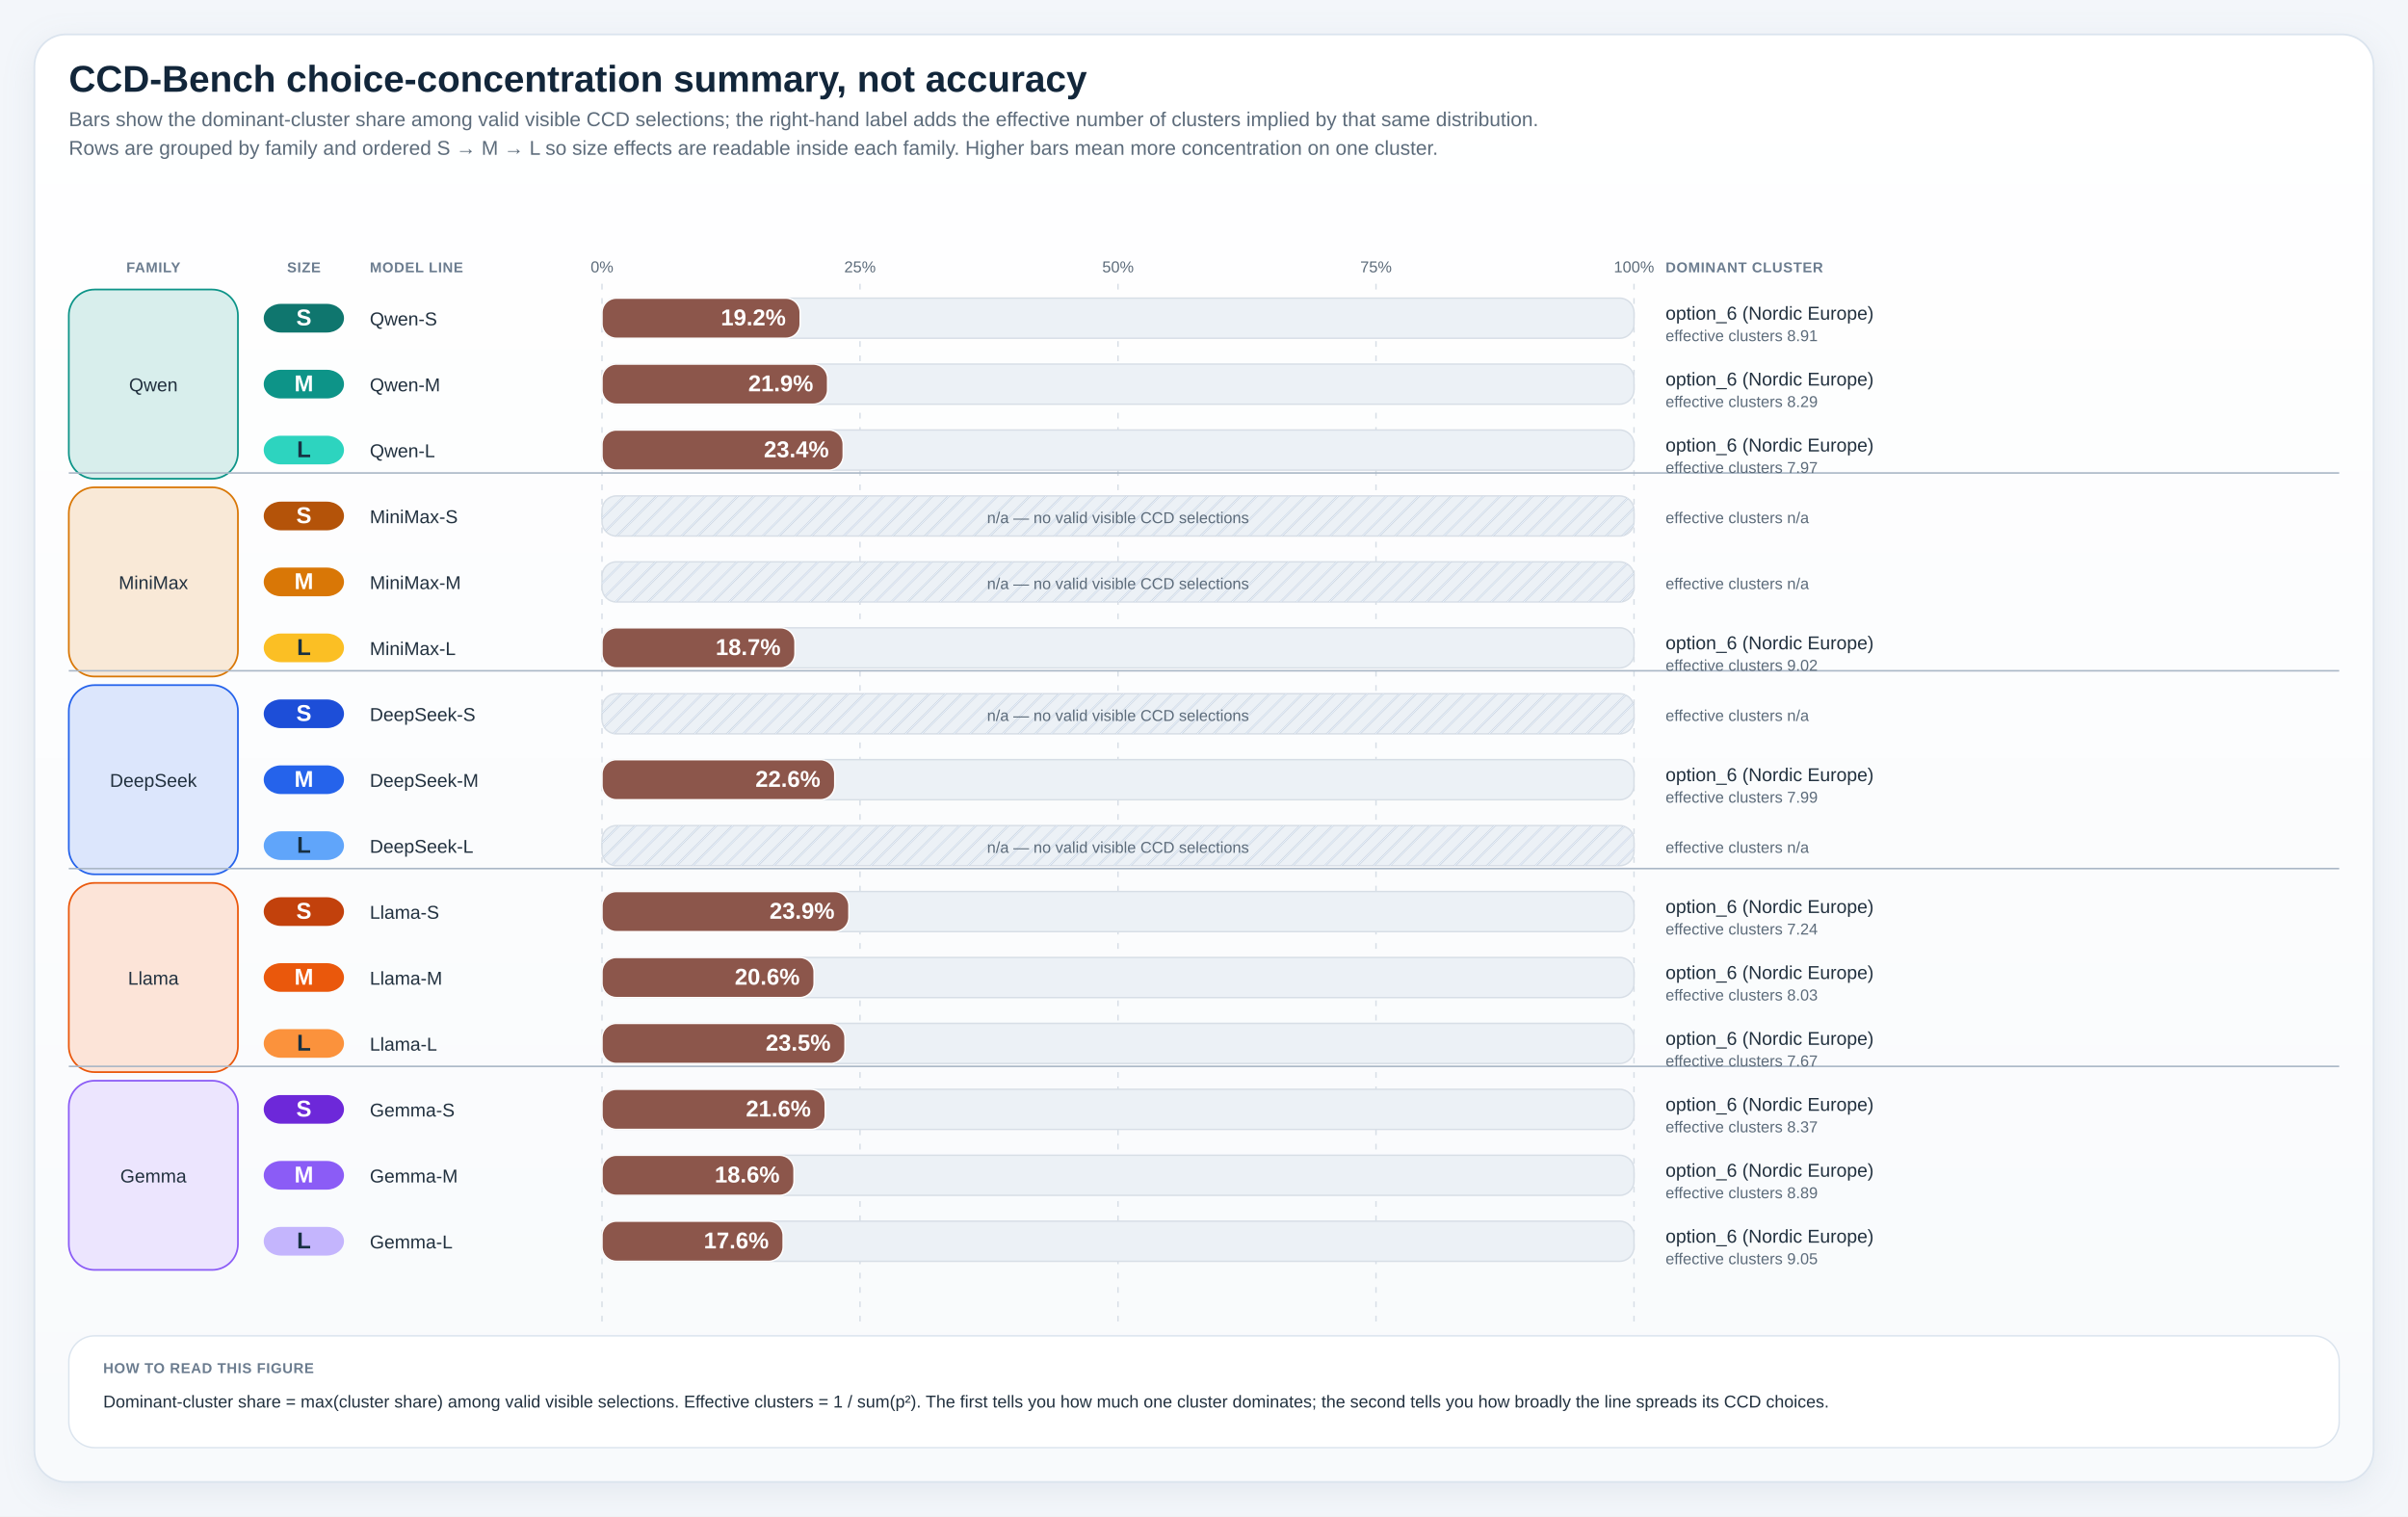
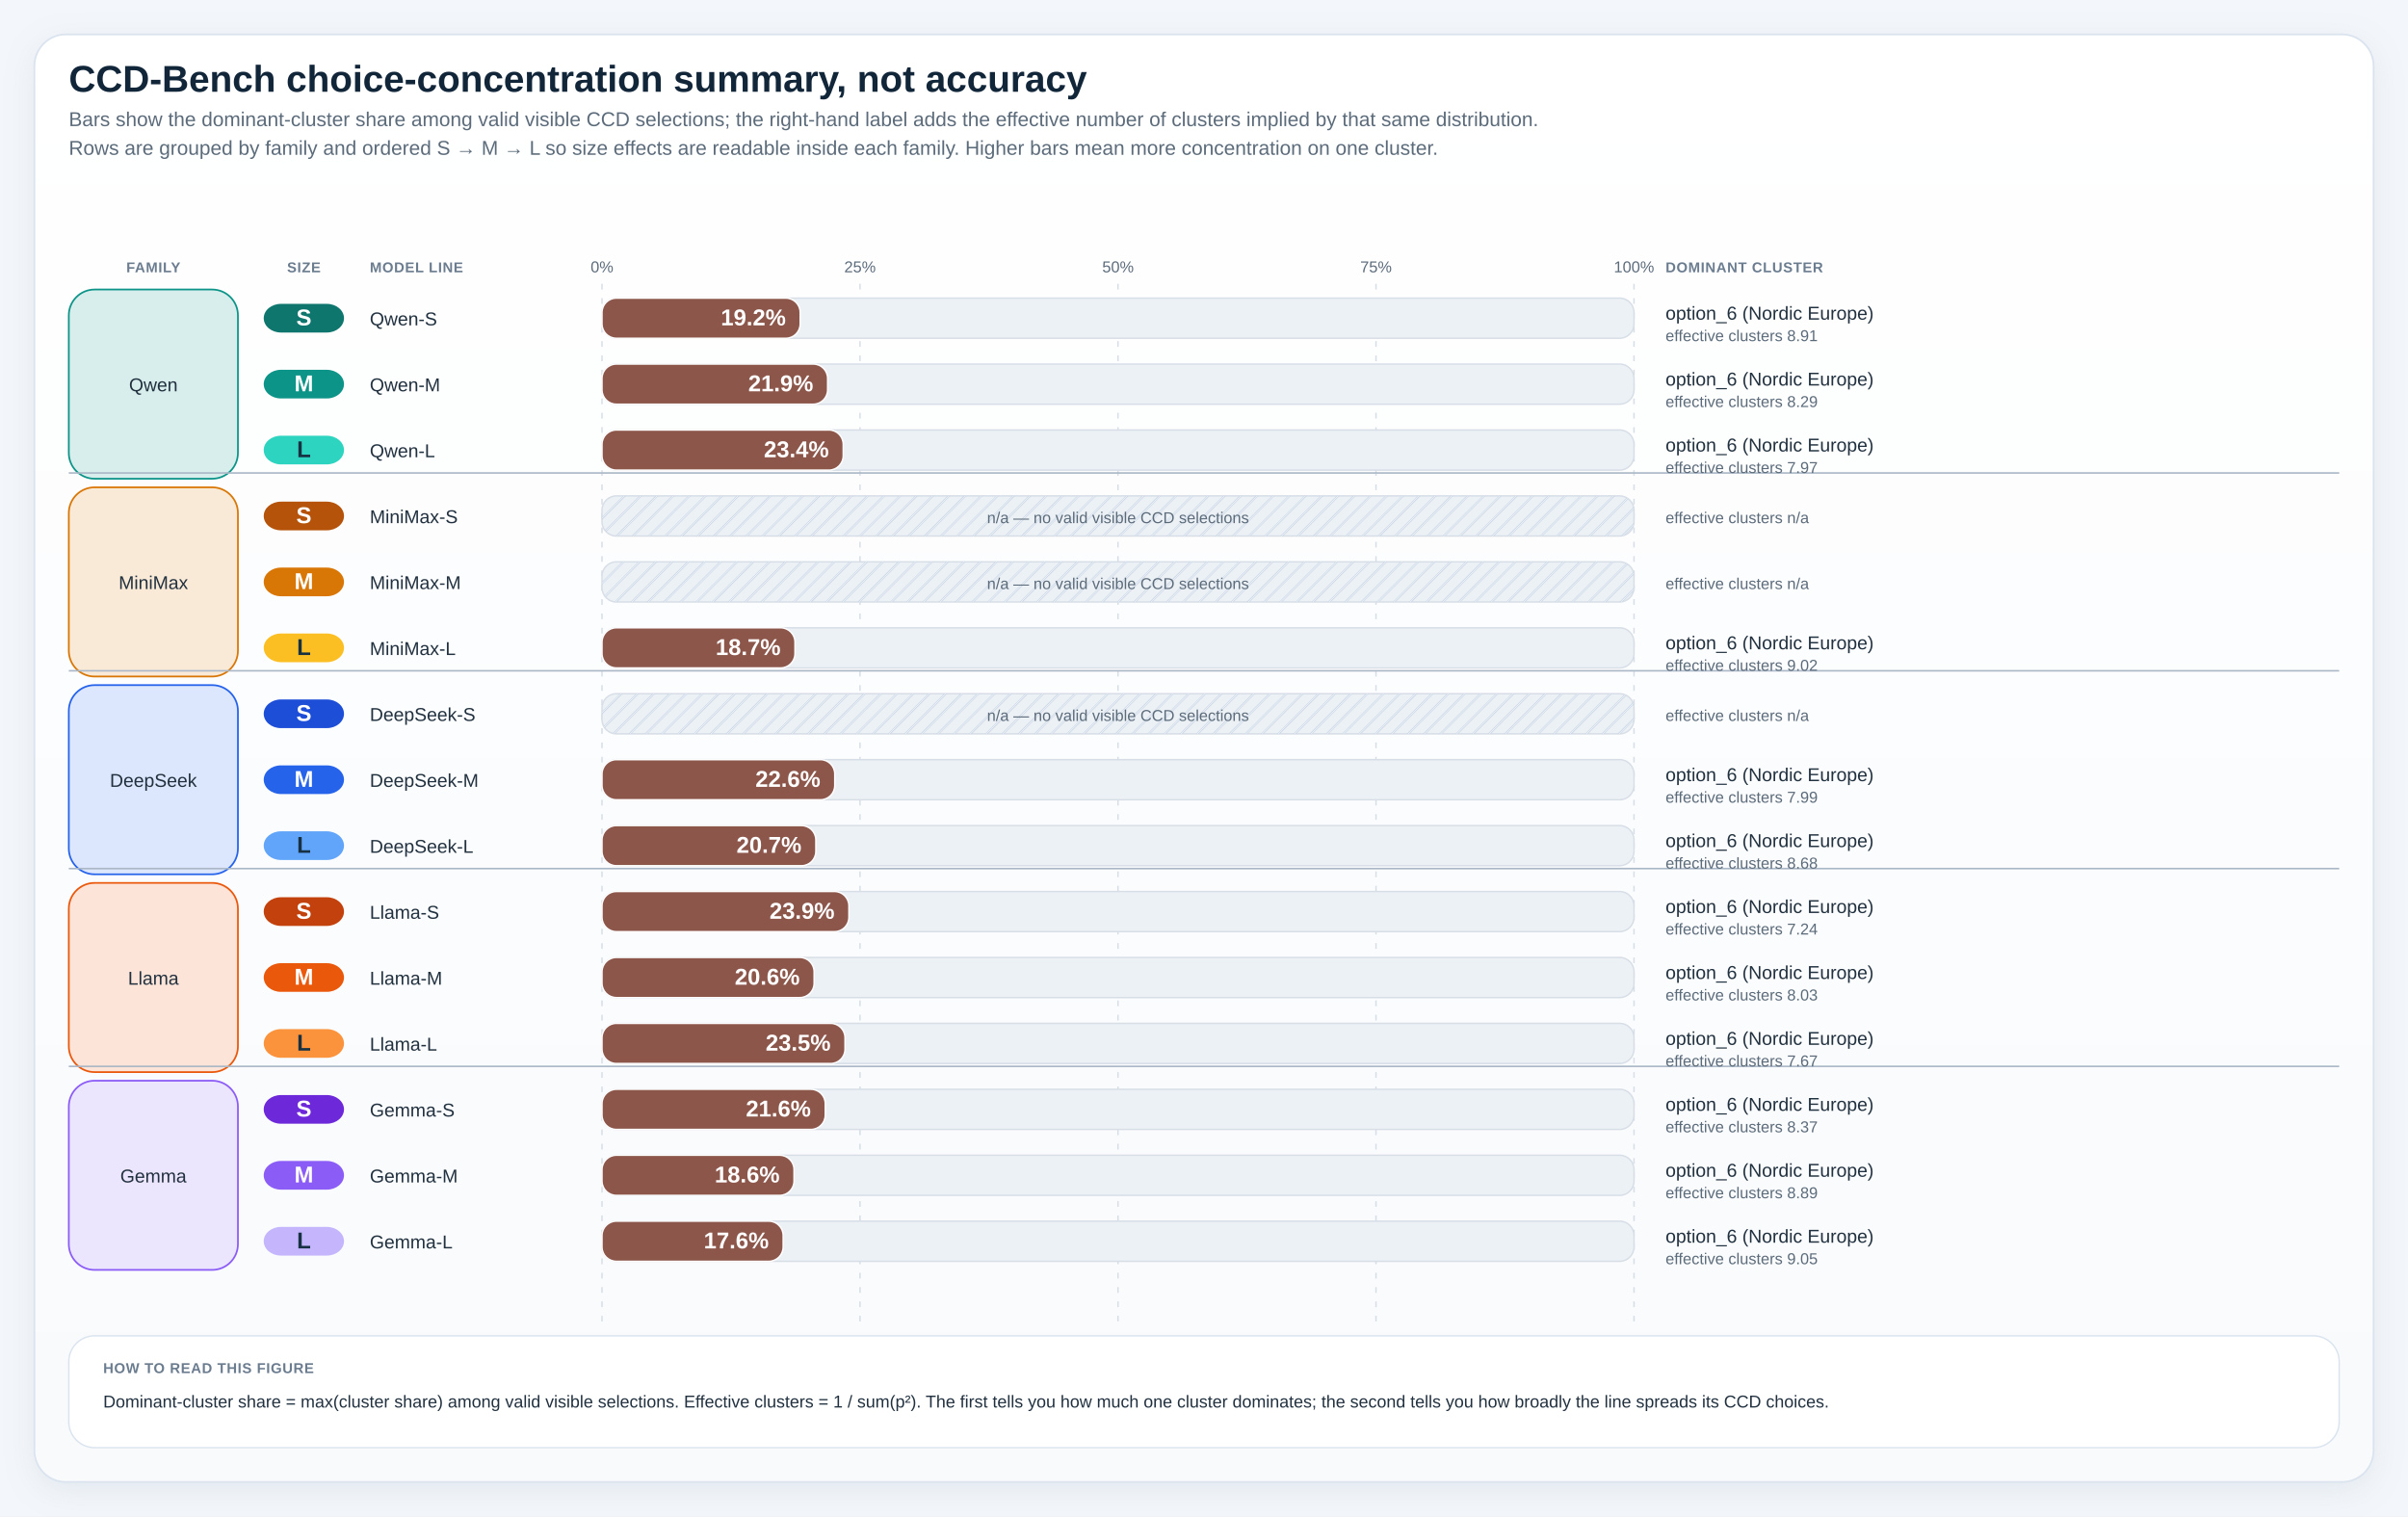
<svg xmlns="http://www.w3.org/2000/svg" viewBox="0 0 1680 1058" role="img" preserveAspectRatio="xMidYMin meet" style="max-width:100%;height:auto">
  <defs>
    <linearGradient id="panelGradient" x1="0" x2="0" y1="0" y2="1">
      <stop offset="0%" stop-color="#ffffff" />
      <stop offset="100%" stop-color="#f8fafc" />
    </linearGradient>
    <pattern id="diagonalHatch" width="8" height="8" patternUnits="userSpaceOnUse" patternTransform="rotate(45)">
      <line x1="0" y1="0" x2="0" y2="8" stroke="#cdd6e1" stroke-width="3" />
    </pattern>
    <filter id="softShadow" x="-20%" y="-20%" width="140%" height="140%">
      <feDropShadow dx="0" dy="6" stdDeviation="10" flood-color="#9fb0c2" flood-opacity="0.18" />
    </filter>
    <style>
.canvas { fill: #f3f6fa; }
.title { font: 700 26px 'IBM Plex Sans', 'Helvetica Neue', Arial, sans-serif; fill: #12263a; }
.subtitle { font: 400 14px 'IBM Plex Sans', 'Helvetica Neue', Arial, sans-serif; fill: #5c6b7a; }
.axis { font: 600 14px 'IBM Plex Sans', 'Helvetica Neue', Arial, sans-serif; fill: #22313f; }
.label { font: 500 13px 'IBM Plex Sans', 'Helvetica Neue', Arial, sans-serif; fill: #22313f; }
.metric { font: 700 20px 'IBM Plex Sans', 'Helvetica Neue', Arial, sans-serif; fill: #12263a; }
.celltext { font: 700 16px 'IBM Plex Sans', 'Helvetica Neue', Arial, sans-serif; fill: #ffffff; }
.celltext-dark { font: 700 16px 'IBM Plex Sans', 'Helvetica Neue', Arial, sans-serif; fill: #173042; }
.cellsub { font: 500 11px 'IBM Plex Sans', 'Helvetica Neue', Arial, sans-serif; fill: rgba(255,255,255,0.88); }
.cellsub-dark { font: 600 11px 'IBM Plex Sans', 'Helvetica Neue', Arial, sans-serif; fill: #385062; }
.body { font: 500 12px 'IBM Plex Sans', 'Helvetica Neue', Arial, sans-serif; fill: #22313f; }
.small { font: 500 11px 'IBM Plex Sans', 'Helvetica Neue', Arial, sans-serif; fill: #5c6b7a; }
.tiny { font: 600 10px 'IBM Plex Sans', 'Helvetica Neue', Arial, sans-serif; fill: #6b7c8f; letter-spacing: 0.04em; }
.grid { fill: #ffffff; stroke: #d7dee6; stroke-width: 1.25; }
.panel { fill: url(#panelGradient); stroke: #dbe4ee; stroke-width: 1.25; filter: url(#softShadow); }
.subpanel { fill: #ffffff; stroke: #e2e8f0; stroke-width: 1; }
.legend-card { fill: #ffffff; stroke: #dbe4ee; stroke-width: 1; }
.guide { stroke: #d7dee6; stroke-width: 1; stroke-dasharray: 4 6; }
.baseline { stroke: #aab7c6; stroke-width: 1.1; }
.muted-cell { fill: #eef2f7; stroke: #d7dee6; stroke-width: 1; }
.muted-bar { fill: #ecf1f6; stroke: #d7dee6; stroke-width: 1; }
.outline { stroke: rgba(255,255,255,0.9); stroke-width: 1; }
</style>
  </defs>
  <rect x="0" y="0" width="1680" height="1058" class="canvas" />
  <rect x="24" y="24" width="1632" height="1010" rx="22" class="panel" />
  <text x="48" y="64" class="title">CCD-Bench choice-concentration summary, not accuracy</text>
  <text x="48" y="88" class="subtitle">Bars show the dominant-cluster share among valid visible CCD selections; the right-hand label adds the effective number of clusters implied by that same distribution.</text>
  <text x="48" y="108" class="subtitle">Rows are grouped by family and ordered S → M → L so size effects are readable inside each family. Higher bars mean more concentration on one cluster.</text>
  <text x="107.00" y="190" text-anchor="middle" class="tiny">FAMILY</text>
  <text x="212.00" y="190" text-anchor="middle" class="tiny">SIZE</text>
  <text x="258" y="190" class="tiny">MODEL LINE</text>
  <text x="1162" y="190" class="tiny">DOMINANT CLUSTER</text>
  <line x1="420.00" y1="198" x2="420.00" y2="924" class="guide" />
  <text x="420.00" y="190" text-anchor="middle" class="small">0%</text>
  <line x1="600.00" y1="198" x2="600.00" y2="924" class="guide" />
  <text x="600.00" y="190" text-anchor="middle" class="small">25%</text>
  <line x1="780.00" y1="198" x2="780.00" y2="924" class="guide" />
  <text x="780.00" y="190" text-anchor="middle" class="small">50%</text>
  <line x1="960.00" y1="198" x2="960.00" y2="924" class="guide" />
  <text x="960.00" y="190" text-anchor="middle" class="small">75%</text>
  <line x1="1140.00" y1="198" x2="1140.00" y2="924" class="guide" />
  <text x="1140.00" y="190" text-anchor="middle" class="small">100%</text>
  <rect x="48" y="202" width="118" height="132" rx="18" fill="#d8eeec" stroke="#0d9488" stroke-width="1.2" />
  <text x="107.00" y="273.00" text-anchor="middle" class="label">Qwen</text>
  <rect x="48" y="340" width="118" height="132" rx="18" fill="#f9e9d7" stroke="#d97706" stroke-width="1.2" />
  <text x="107.00" y="411.00" text-anchor="middle" class="label">MiniMax</text>
  <line x1="48" y1="330.00" x2="1632" y2="330.00" class="baseline" />
  <rect x="48" y="478" width="118" height="132" rx="18" fill="#dce6fc" stroke="#2563eb" stroke-width="1.2" />
  <text x="107.00" y="549.00" text-anchor="middle" class="label">DeepSeek</text>
  <line x1="48" y1="468.00" x2="1632" y2="468.00" class="baseline" />
  <rect x="48" y="616" width="118" height="132" rx="18" fill="#fce4d8" stroke="#ea580c" stroke-width="1.2" />
  <text x="107.00" y="687.00" text-anchor="middle" class="label">Llama</text>
  <line x1="48" y1="606.00" x2="1632" y2="606.00" class="baseline" />
  <rect x="48" y="754" width="118" height="132" rx="18" fill="#ece5fe" stroke="#8b5cf6" stroke-width="1.2" />
  <text x="107.00" y="825.00" text-anchor="middle" class="label">Gemma</text>
  <line x1="48" y1="744.00" x2="1632" y2="744.00" class="baseline" />
  <rect x="184" y="212" width="56" height="20" rx="12" fill="#0f766e" />
  <text x="212.00" y="227.00" text-anchor="middle" class="celltext">S</text>
  <text x="258" y="227.00" class="label">Qwen-S</text>
  <rect x="420" y="208" width="720" height="28" rx="10" class="muted-bar" />
  <rect x="420" y="208" width="138.26" height="28" rx="10" fill="#8c564b" stroke="#ffffff" stroke-width="1" />
  <text x="548.26" y="227.00" text-anchor="end" class="celltext">19.2%</text>
  <text x="1162" y="223.00" class="label">option_6 (Nordic Europe)</text>
  <text x="1162" y="238.00" class="small">effective clusters 8.91</text>
  <rect x="184" y="258" width="56" height="20" rx="12" fill="#0d9488" />
  <text x="212.00" y="273.00" text-anchor="middle" class="celltext">M</text>
  <text x="258" y="273.00" class="label">Qwen-M</text>
  <rect x="420" y="254" width="720" height="28" rx="10" class="muted-bar" />
  <rect x="420" y="254" width="157.40" height="28" rx="10" fill="#8c564b" stroke="#ffffff" stroke-width="1" />
  <text x="567.40" y="273.00" text-anchor="end" class="celltext">21.9%</text>
  <text x="1162" y="269.00" class="label">option_6 (Nordic Europe)</text>
  <text x="1162" y="284.00" class="small">effective clusters 8.29</text>
  <rect x="184" y="304" width="56" height="20" rx="12" fill="#2dd4bf" />
  <text x="212.00" y="319.00" text-anchor="middle" class="celltext-dark">L</text>
  <text x="258" y="319.00" class="label">Qwen-L</text>
  <rect x="420" y="300" width="720" height="28" rx="10" class="muted-bar" />
  <rect x="420" y="300" width="168.29" height="28" rx="10" fill="#8c564b" stroke="#ffffff" stroke-width="1" />
  <text x="578.29" y="319.00" text-anchor="end" class="celltext">23.4%</text>
  <text x="1162" y="315.00" class="label">option_6 (Nordic Europe)</text>
  <text x="1162" y="330.00" class="small">effective clusters 7.97</text>
  <rect x="184" y="350" width="56" height="20" rx="12" fill="#b45309" />
  <text x="212.00" y="365.00" text-anchor="middle" class="celltext">S</text>
  <text x="258" y="365.00" class="label">MiniMax-S</text>
  <rect x="420" y="346" width="720" height="28" rx="10" class="muted-bar" />
  <rect x="420" y="346" width="720" height="28" rx="10" fill="url(#diagonalHatch)" opacity="0.85" />
  <text x="780.00" y="365.00" text-anchor="middle" class="small">n/a — no valid visible CCD selections</text>
  <text x="1162" y="365.00" class="small">effective clusters n/a</text>
  <rect x="184" y="396" width="56" height="20" rx="12" fill="#d97706" />
  <text x="212.00" y="411.00" text-anchor="middle" class="celltext">M</text>
  <text x="258" y="411.00" class="label">MiniMax-M</text>
  <rect x="420" y="392" width="720" height="28" rx="10" class="muted-bar" />
  <rect x="420" y="392" width="720" height="28" rx="10" fill="url(#diagonalHatch)" opacity="0.85" />
  <text x="780.00" y="411.00" text-anchor="middle" class="small">n/a — no valid visible CCD selections</text>
  <text x="1162" y="411.00" class="small">effective clusters n/a</text>
  <rect x="184" y="442" width="56" height="20" rx="12" fill="#fbbf24" />
  <text x="212.00" y="457.00" text-anchor="middle" class="celltext-dark">L</text>
  <text x="258" y="457.00" class="label">MiniMax-L</text>
  <rect x="420" y="438" width="720" height="28" rx="10" class="muted-bar" />
  <rect x="420" y="438" width="134.63" height="28" rx="10" fill="#8c564b" stroke="#ffffff" stroke-width="1" />
  <text x="544.63" y="457.00" text-anchor="end" class="celltext">18.7%</text>
  <text x="1162" y="453.00" class="label">option_6 (Nordic Europe)</text>
  <text x="1162" y="468.00" class="small">effective clusters 9.02</text>
  <rect x="184" y="488" width="56" height="20" rx="12" fill="#1d4ed8" />
  <text x="212.00" y="503.00" text-anchor="middle" class="celltext">S</text>
  <text x="258" y="503.00" class="label">DeepSeek-S</text>
  <rect x="420" y="484" width="720" height="28" rx="10" class="muted-bar" />
  <rect x="420" y="484" width="720" height="28" rx="10" fill="url(#diagonalHatch)" opacity="0.85" />
  <text x="780.00" y="503.00" text-anchor="middle" class="small">n/a — no valid visible CCD selections</text>
  <text x="1162" y="503.00" class="small">effective clusters n/a</text>
  <rect x="184" y="534" width="56" height="20" rx="12" fill="#2563eb" />
  <text x="212.00" y="549.00" text-anchor="middle" class="celltext">M</text>
  <text x="258" y="549.00" class="label">DeepSeek-M</text>
  <rect x="420" y="530" width="720" height="28" rx="10" class="muted-bar" />
  <rect x="420" y="530" width="162.39" height="28" rx="10" fill="#8c564b" stroke="#ffffff" stroke-width="1" />
  <text x="572.39" y="549.00" text-anchor="end" class="celltext">22.6%</text>
  <text x="1162" y="545.00" class="label">option_6 (Nordic Europe)</text>
  <text x="1162" y="560.00" class="small">effective clusters 7.99</text>
  <rect x="184" y="580" width="56" height="20" rx="12" fill="#60a5fa" />
  <text x="212.00" y="595.00" text-anchor="middle" class="celltext-dark">L</text>
  <text x="258" y="595.00" class="label">DeepSeek-L</text>
  <rect x="420" y="576" width="720" height="28" rx="10" class="muted-bar" />
-   <rect x="420" y="576" width="720" height="28" rx="10" fill="url(#diagonalHatch)" opacity="0.85" />
-   <text x="780.00" y="595.00" text-anchor="middle" class="small">n/a — no valid visible CCD selections</text>
-   <text x="1162" y="595.00" class="small">effective clusters n/a</text>
+   <rect x="420" y="576" width="149.19" height="28" rx="10" fill="#8c564b" stroke="#ffffff" stroke-width="1" />
+   <text x="559.19" y="595.00" text-anchor="end" class="celltext">20.7%</text>
+   <text x="1162" y="591.00" class="label">option_6 (Nordic Europe)</text>
+   <text x="1162" y="606.00" class="small">effective clusters 8.68</text>
  <rect x="184" y="626" width="56" height="20" rx="12" fill="#c2410c" />
  <text x="212.00" y="641.00" text-anchor="middle" class="celltext">S</text>
  <text x="258" y="641.00" class="label">Llama-S</text>
  <rect x="420" y="622" width="720" height="28" rx="10" class="muted-bar" />
  <rect x="420" y="622" width="172.25" height="28" rx="10" fill="#8c564b" stroke="#ffffff" stroke-width="1" />
  <text x="582.25" y="641.00" text-anchor="end" class="celltext">23.9%</text>
  <text x="1162" y="637.00" class="label">option_6 (Nordic Europe)</text>
  <text x="1162" y="652.00" class="small">effective clusters 7.24</text>
  <rect x="184" y="672" width="56" height="20" rx="12" fill="#ea580c" />
  <text x="212.00" y="687.00" text-anchor="middle" class="celltext">M</text>
  <text x="258" y="687.00" class="label">Llama-M</text>
  <rect x="420" y="668" width="720" height="28" rx="10" class="muted-bar" />
  <rect x="420" y="668" width="147.99" height="28" rx="10" fill="#8c564b" stroke="#ffffff" stroke-width="1" />
  <text x="557.99" y="687.00" text-anchor="end" class="celltext">20.6%</text>
  <text x="1162" y="683.00" class="label">option_6 (Nordic Europe)</text>
  <text x="1162" y="698.00" class="small">effective clusters 8.03</text>
  <rect x="184" y="718" width="56" height="20" rx="12" fill="#fb923c" />
  <text x="212.00" y="733.00" text-anchor="middle" class="celltext-dark">L</text>
  <text x="258" y="733.00" class="label">Llama-L</text>
  <rect x="420" y="714" width="720" height="28" rx="10" class="muted-bar" />
  <rect x="420" y="714" width="169.54" height="28" rx="10" fill="#8c564b" stroke="#ffffff" stroke-width="1" />
  <text x="579.54" y="733.00" text-anchor="end" class="celltext">23.5%</text>
  <text x="1162" y="729.00" class="label">option_6 (Nordic Europe)</text>
  <text x="1162" y="744.00" class="small">effective clusters 7.67</text>
  <rect x="184" y="764" width="56" height="20" rx="12" fill="#6d28d9" />
  <text x="212.00" y="779.00" text-anchor="middle" class="celltext">S</text>
  <text x="258" y="779.00" class="label">Gemma-S</text>
  <rect x="420" y="760" width="720" height="28" rx="10" class="muted-bar" />
  <rect x="420" y="760" width="155.75" height="28" rx="10" fill="#8c564b" stroke="#ffffff" stroke-width="1" />
  <text x="565.75" y="779.00" text-anchor="end" class="celltext">21.6%</text>
  <text x="1162" y="775.00" class="label">option_6 (Nordic Europe)</text>
  <text x="1162" y="790.00" class="small">effective clusters 8.37</text>
  <rect x="184" y="810" width="56" height="20" rx="12" fill="#8b5cf6" />
  <text x="212.00" y="825.00" text-anchor="middle" class="celltext">M</text>
  <text x="258" y="825.00" class="label">Gemma-M</text>
  <rect x="420" y="806" width="720" height="28" rx="10" class="muted-bar" />
  <rect x="420" y="806" width="133.97" height="28" rx="10" fill="#8c564b" stroke="#ffffff" stroke-width="1" />
  <text x="543.97" y="825.00" text-anchor="end" class="celltext">18.6%</text>
  <text x="1162" y="821.00" class="label">option_6 (Nordic Europe)</text>
  <text x="1162" y="836.00" class="small">effective clusters 8.89</text>
  <rect x="184" y="856" width="56" height="20" rx="12" fill="#c4b5fd" />
  <text x="212.00" y="871.00" text-anchor="middle" class="celltext-dark">L</text>
  <text x="258" y="871.00" class="label">Gemma-L</text>
  <rect x="420" y="852" width="720" height="28" rx="10" class="muted-bar" />
  <rect x="420" y="852" width="126.38" height="28" rx="10" fill="#8c564b" stroke="#ffffff" stroke-width="1" />
  <text x="536.38" y="871.00" text-anchor="end" class="celltext">17.6%</text>
  <text x="1162" y="867.00" class="label">option_6 (Nordic Europe)</text>
  <text x="1162" y="882.00" class="small">effective clusters 9.05</text>
  <rect x="48" y="932" width="1584" height="78" rx="18" class="legend-card" />
  <text x="72" y="958" class="tiny">HOW TO READ THIS FIGURE</text>
  <text x="72" y="982" class="body">Dominant-cluster share = max(cluster share) among valid visible selections. Effective clusters = 1 / sum(p²). The first tells you how much one cluster dominates; the second tells you how broadly the line spreads its CCD choices.</text>
</svg>
